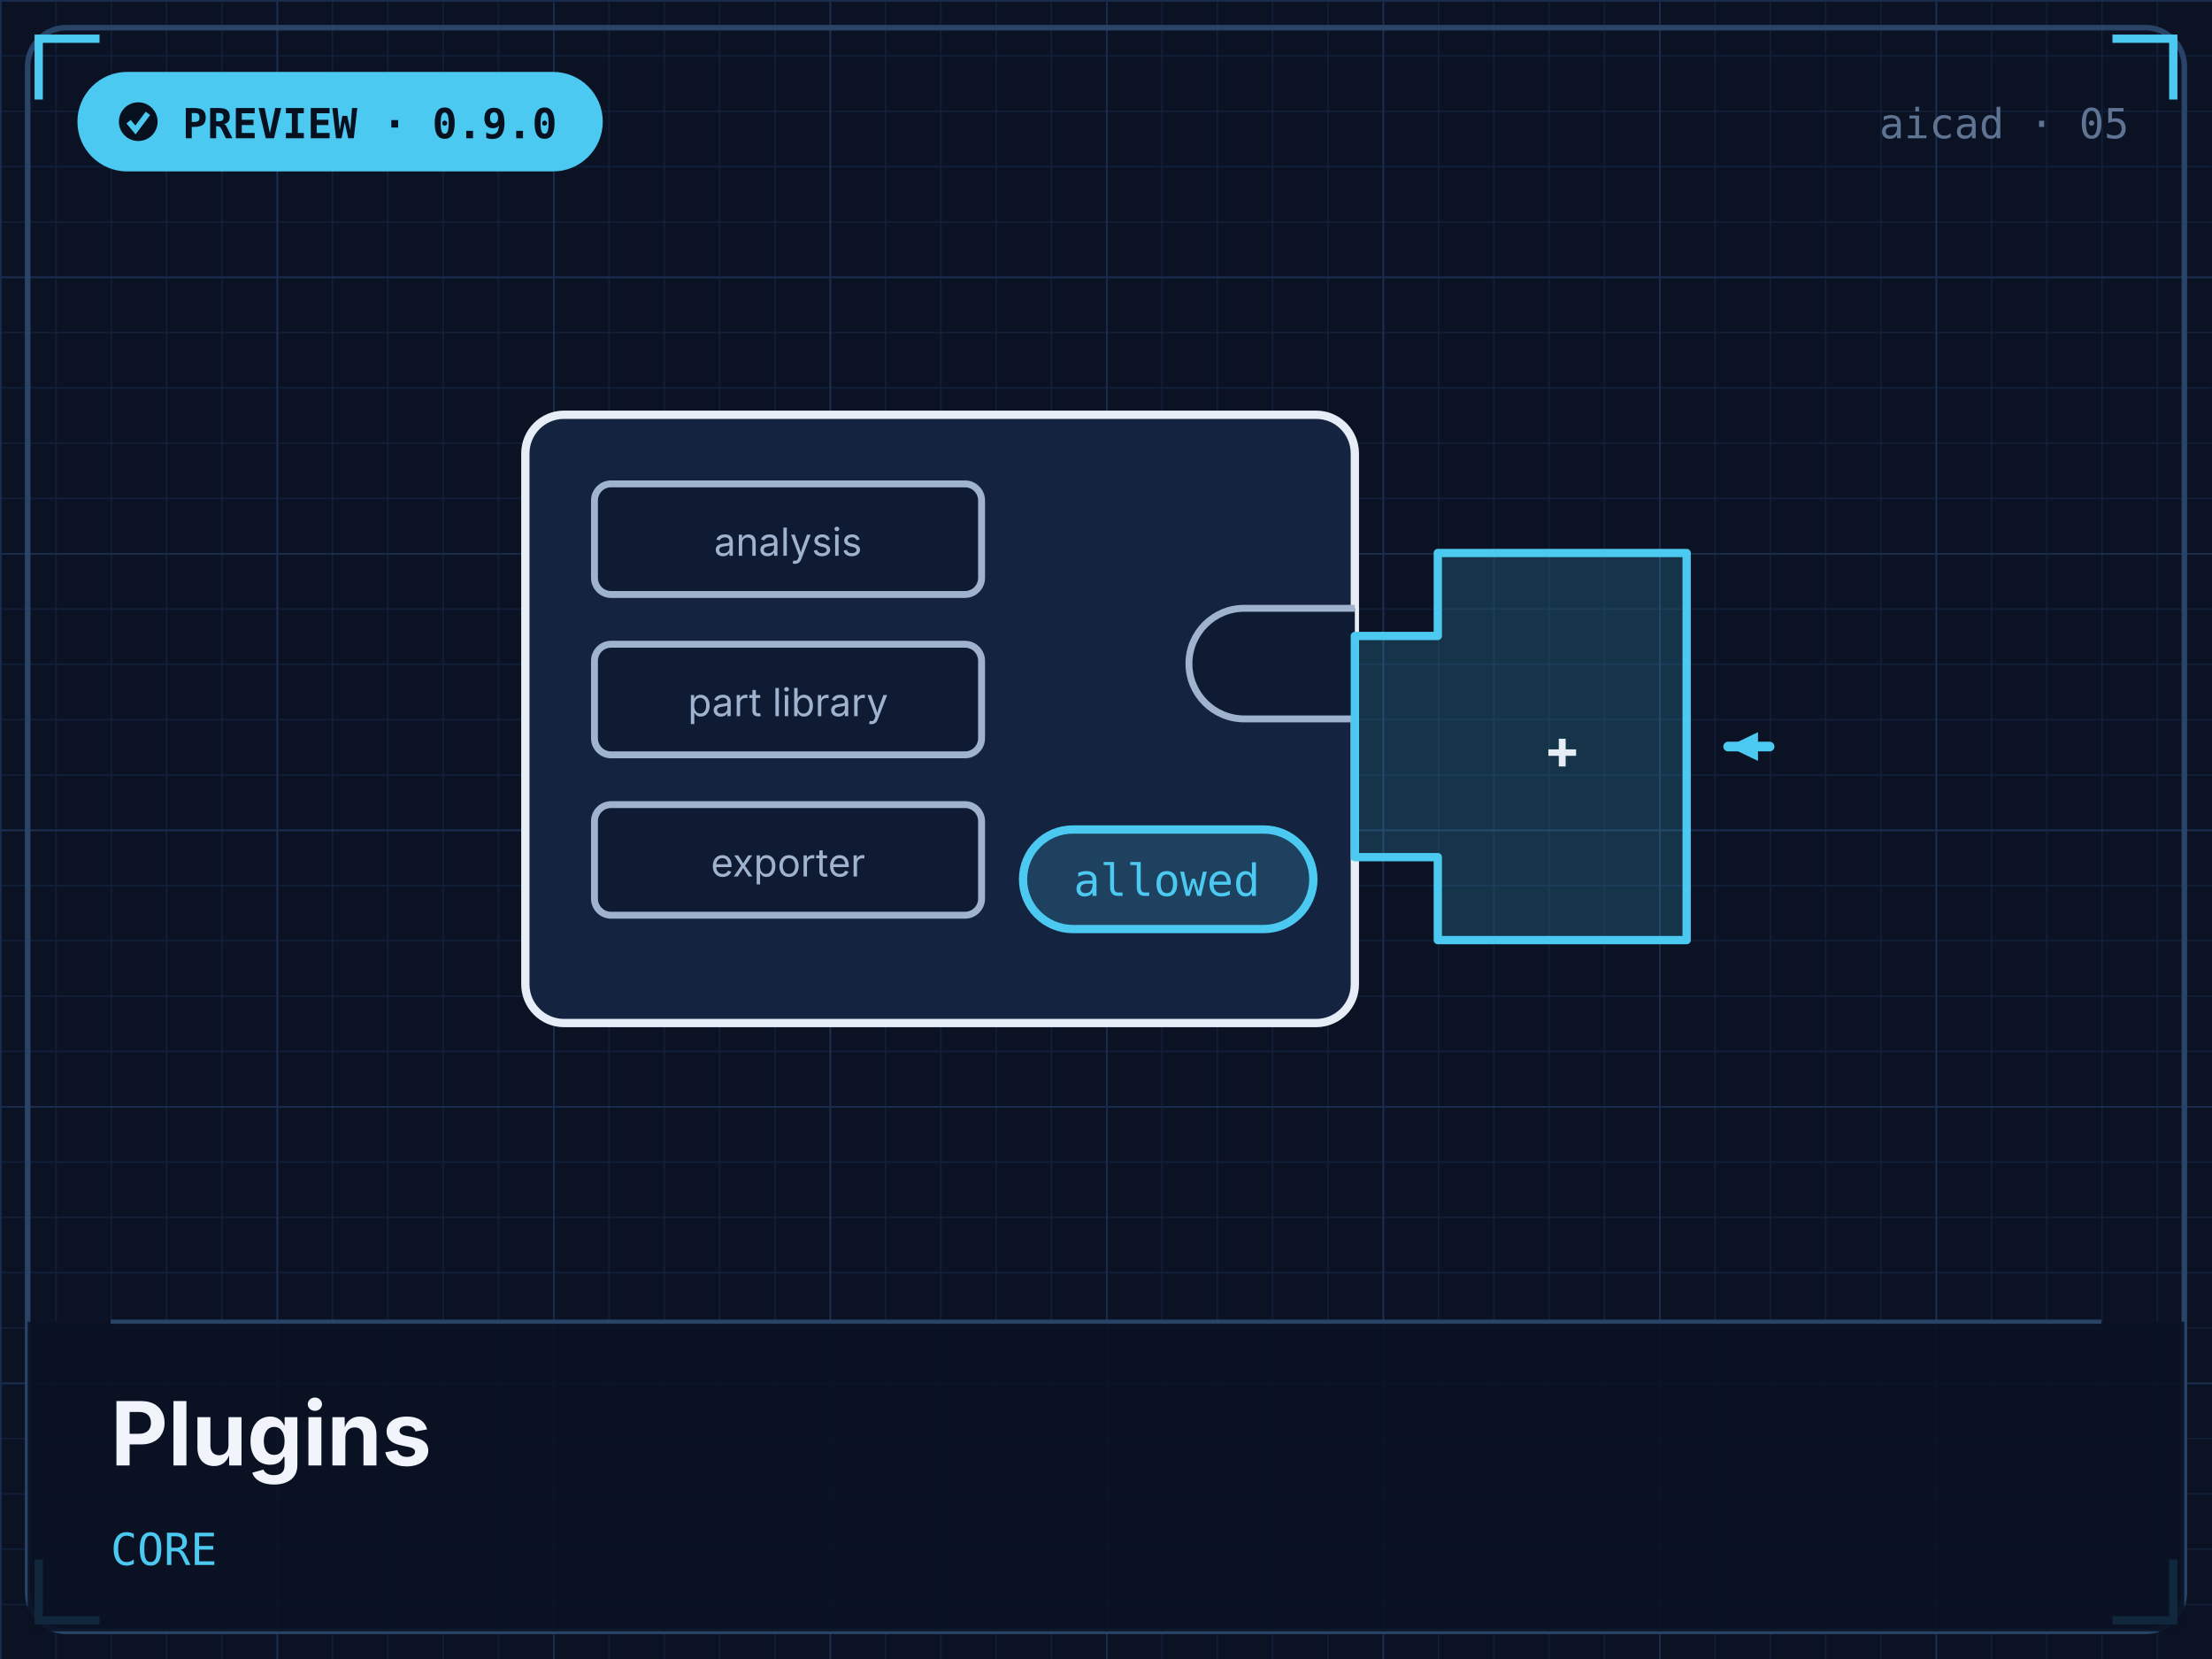
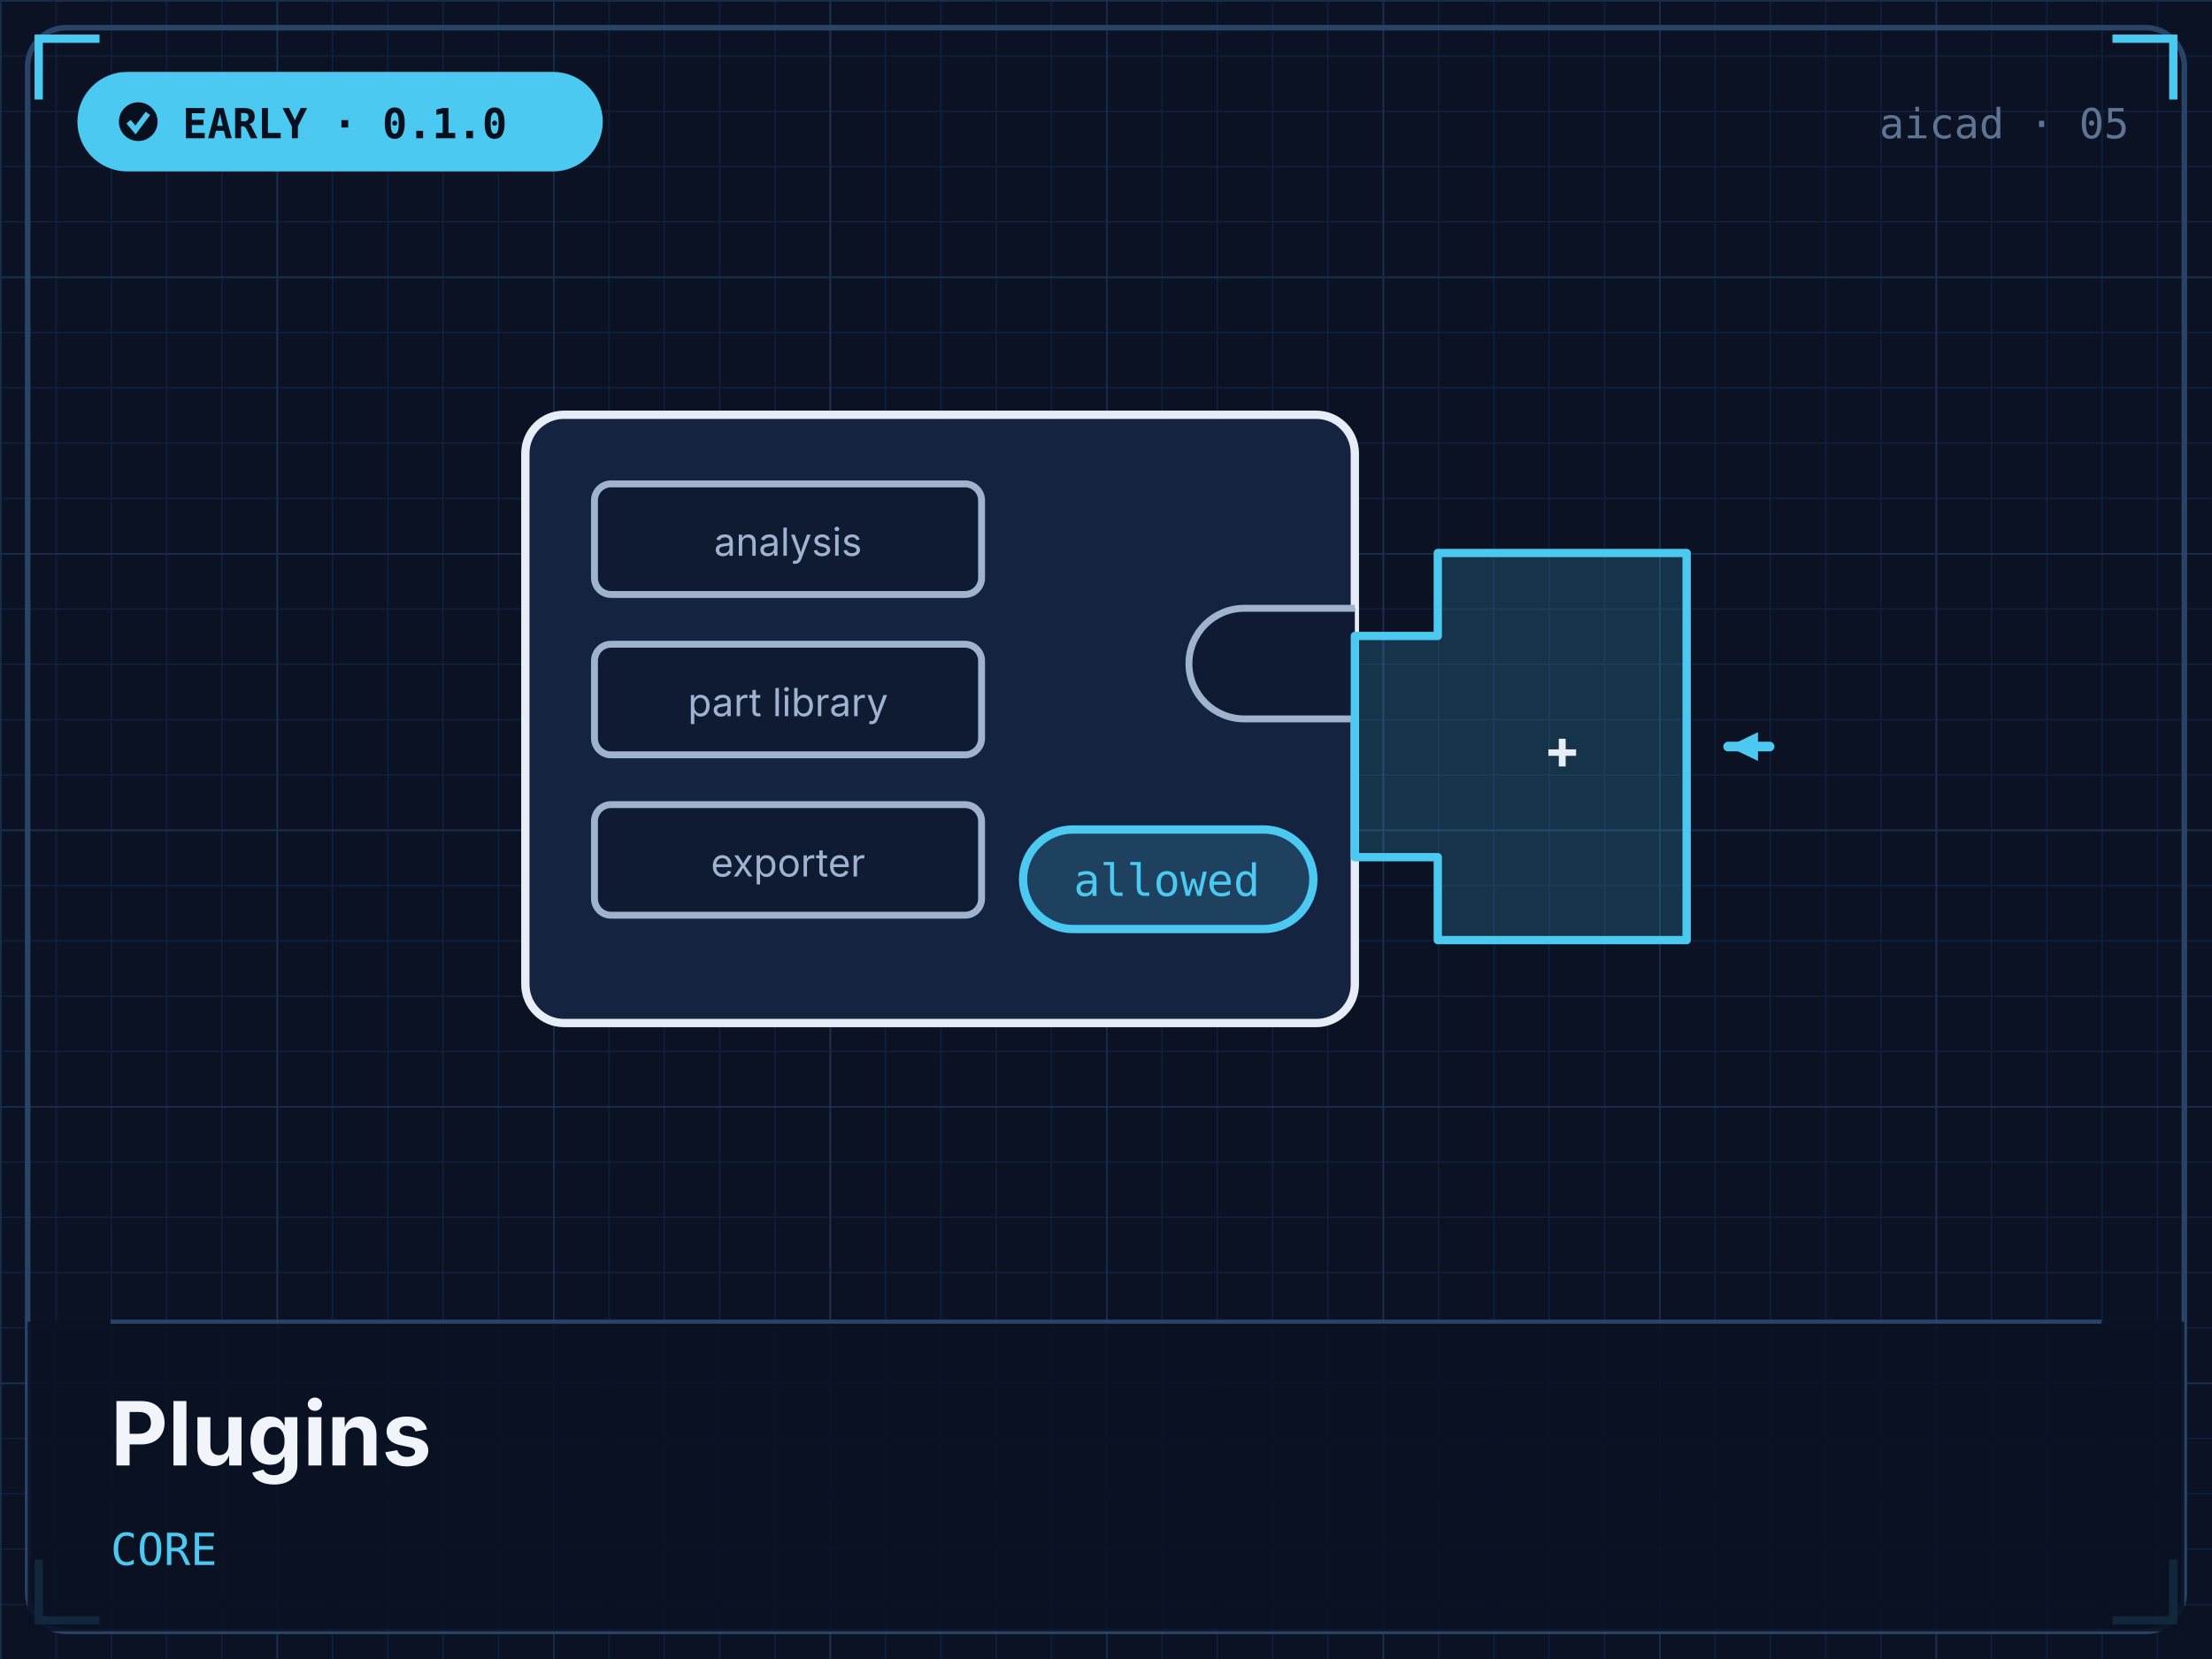
<svg xmlns="http://www.w3.org/2000/svg" width="800" height="600" viewBox="0 0 800 600" role="img" aria-label="Plugins">
  <style>
.ln{fill:none;stroke:#e6edf7;stroke-width:3;stroke-linejoin:round;stroke-linecap:round}
.lf{fill:#14233f;stroke:#e6edf7;stroke-width:3;stroke-linejoin:round}
.lfi{fill:none;stroke:#14233f}
.lf2{fill:#0f1b33;stroke:#9fb3cf;stroke-width:2.5;stroke-linejoin:round}
.lf3{fill:#4cc9f0;fill-opacity:.35;stroke:#4cc9f0;stroke-width:3}
.fa{fill:#4cc9f0;fill-opacity:.18;stroke:#4cc9f0;stroke-width:3;stroke-linejoin:round}
.ac{fill:none;stroke:#4cc9f0;stroke-width:3.5;stroke-linecap:round;stroke-linejoin:round}
.ac-head{fill:#4cc9f0}
.af{fill:#4cc9f0}
.dm{stroke:#3a4d6b;stroke-width:2;fill:none}
.tl{fill:#e6edf7;font-family:'Inter','DejaVu Sans','Segoe UI',Arial,sans-serif;font-size:20px;font-weight:700}
.tm{fill:#4cc9f0;font-family:'JetBrains Mono','DejaVu Sans Mono',Consolas,monospace;font-size:16px}
.ts{fill:#9fb3cf;font-family:'Inter','DejaVu Sans','Segoe UI',Arial,sans-serif;font-size:14px}
.st-wip .lf,.st-wip .ln{stroke:#cbd5e1}
.st-next .lf{stroke:#4cc9f0;fill:#0f2440}
.st-next .ln{stroke:#4cc9f0}
.st-future .lf,.st-future .ln{stroke:#8aa0c0;stroke-dasharray:9 6}
.st-future .lf{fill:#101b31}
.st-future .lfi{stroke:#101b31;stroke-dasharray:none}
.st-next .lfi{stroke:#0f2440}
.st-future .lf2{stroke:#5f7393;stroke-dasharray:6 5}
.st-future .ac{stroke-opacity:.8}
.st-future .fa{fill-opacity:.09}
.mini text{display:none}
</style>
  <defs>
    <pattern id="gplugins" width="20" height="20" patternUnits="userSpaceOnUse">
      <path d="M20 0H0V20" fill="none" stroke="#12203a" stroke-width="1" />
    </pattern>
    <pattern id="Gplugins" width="100" height="100" patternUnits="userSpaceOnUse">
      <path d="M100 0H0V100" fill="none" stroke="#1a2c4c" stroke-width="1.2" />
    </pattern>
  </defs>
  <rect width="800" height="600" fill="#0a1224" />
  <rect width="800" height="600" fill="url(#gplugins)" />
  <rect width="800" height="600" fill="url(#Gplugins)" />
  <rect x="10" y="10" width="780" height="580" rx="14" fill="none" stroke="#2a4468" stroke-width="2" />
  <path d="M14,36 V14 H36" fill="none" stroke="#4cc9f0" stroke-width="3" />
  <path d="M786,36 V14 H764" fill="none" stroke="#4cc9f0" stroke-width="3" />
  <path d="M14,564 V586 H36" fill="none" stroke="#4cc9f0" stroke-width="3" />
  <path d="M786,564 V586 H764" fill="none" stroke="#4cc9f0" stroke-width="3" />
  <rect x="28" y="26" width="190.0" height="36" rx="18" fill="#4cc9f0" />
  <circle cx="50" cy="44" r="7" fill="#06101f" />
  <path d="M46.5,44 l2.5,3 l4.5,-6" stroke="#4cc9f0" stroke-width="2" fill="none" />
-   <text x="66" y="50" fill="#06101f" font-family="'JetBrains Mono','DejaVu Sans Mono',Consolas,monospace" font-size="15" font-weight="700">PREVIEW · 0.9.0</text>
+   <text x="66" y="50" fill="#06101f" font-family="'JetBrains Mono','DejaVu Sans Mono',Consolas,monospace" font-size="15" font-weight="700">EARLY · 0.1.0</text>
  <text x="770" y="50" text-anchor="end" fill="#5f7393" font-family="'JetBrains Mono','DejaVu Sans Mono',Consolas,monospace" font-size="15">aicad · 05</text>
  <g class="st-done">
    <rect class="lf" x="190" y="150" width="300" height="220" rx="14" />
    <path class="lf2" d="M490,220 h-40 a20,20 0 1 0 0,40 h40" />
    <path class="fa" d="M520,200 h90 v140 h-90 v-30 h-30 v-80 h30 z" />
    <text class="tl" x="565" y="278" text-anchor="middle" font-size="40">+</text>
    <line class="ac" x1="640.0" y1="270.0" x2="625.0" y2="270.0" />
    <polygon class="ac-head" points="625.0,270.0 635.8,264.8 635.8,275.2" />
    <rect class="lf2" x="215" y="175" width="140" height="40" rx="6" />
    <text class="ts" x="285" y="201" text-anchor="middle">analysis</text>
    <rect class="lf2" x="215" y="233" width="140" height="40" rx="6" />
    <text class="ts" x="285" y="259" text-anchor="middle">part library</text>
    <rect class="lf2" x="215" y="291" width="140" height="40" rx="6" />
    <text class="ts" x="285" y="317" text-anchor="middle">exporter</text>
    <rect class="fa" x="370" y="300" width="105" height="36" rx="18" />
    <text class="tm" x="422" y="324" text-anchor="middle">allowed</text>
  </g>
  <rect x="10" y="478" width="780" height="112" fill="#0a1224" fill-opacity=".88" />
  <line x1="40" y1="478" x2="760" y2="478" stroke="#2a4468" stroke-width="1.5" />
  <text x="40" y="530" fill="#f1f5fb" font-family="'Inter','DejaVu Sans','Segoe UI',Arial,sans-serif" font-size="32" font-weight="700">Plugins</text>
  <text x="40" y="566" fill="#4cc9f0" font-family="'JetBrains Mono','DejaVu Sans Mono',Consolas,monospace" font-size="16">CORE</text>
</svg>
